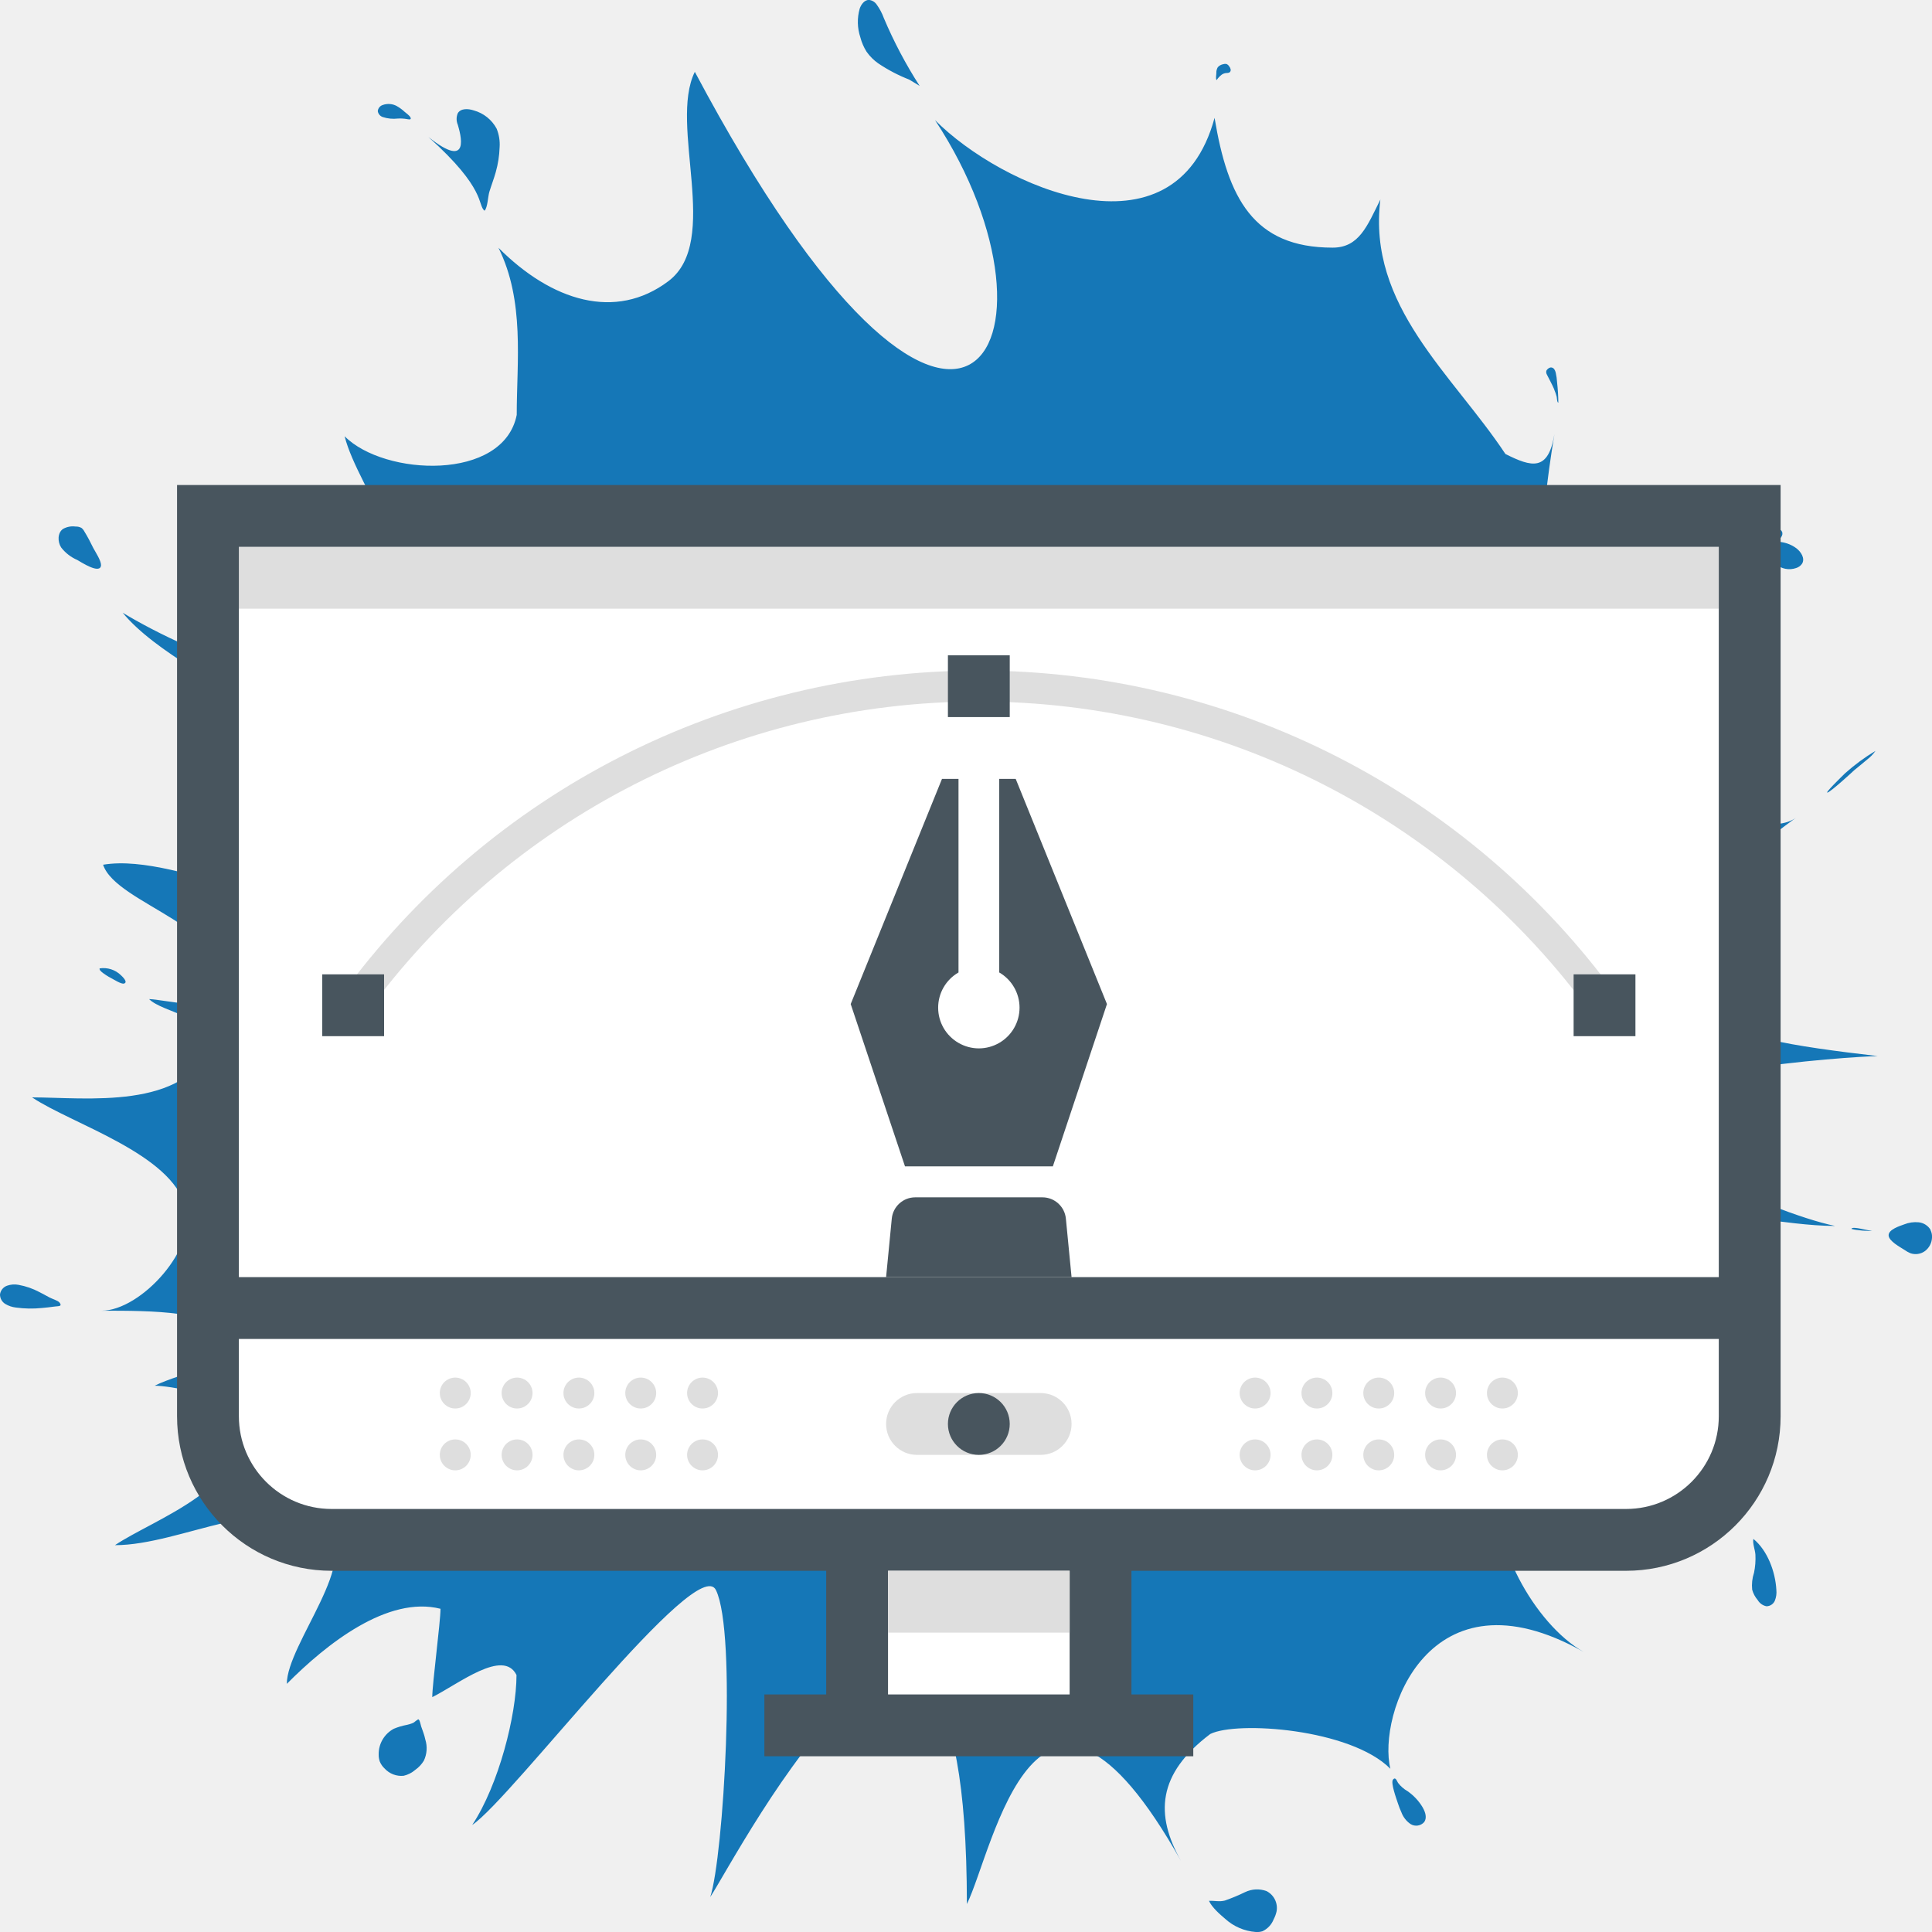
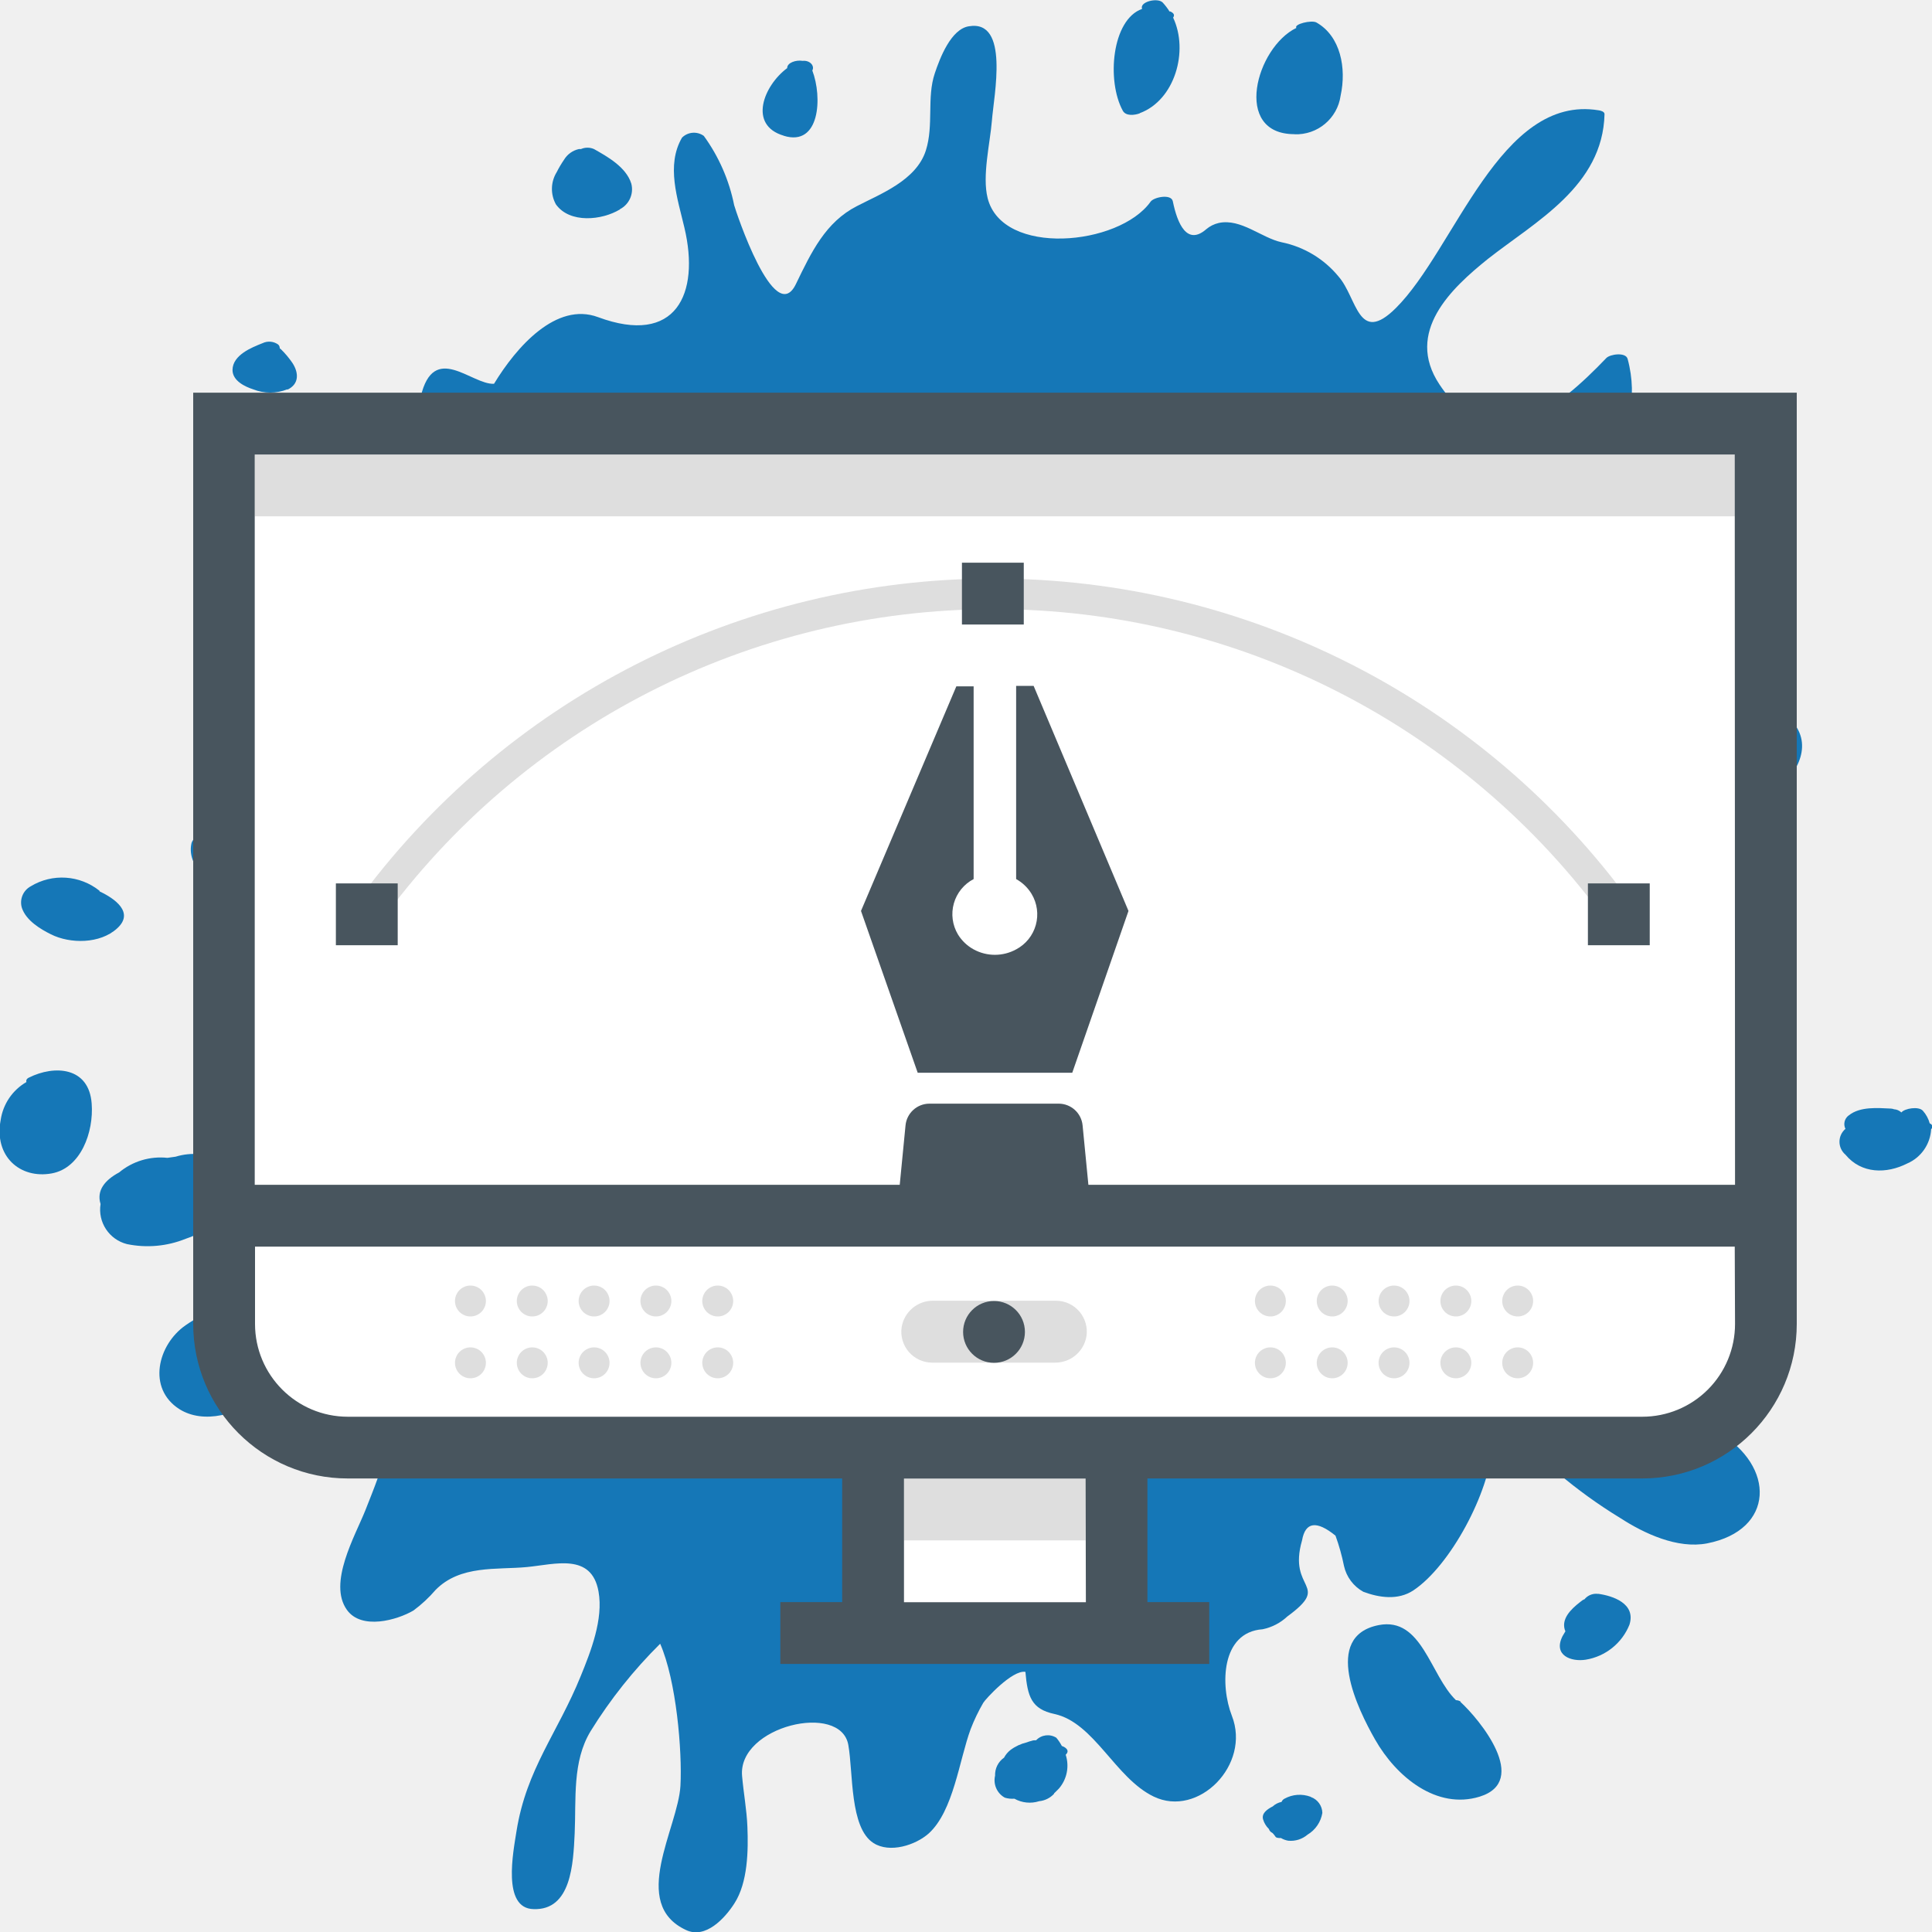
- <svg xmlns="http://www.w3.org/2000/svg" id="Camada_1" data-name="Camada 1" viewBox="0 0 500 500">
+ <svg xmlns="http://www.w3.org/2000/svg" id="Camada_1" data-name="Camada 1" viewBox="0 0 200 200">
  <defs>
    <style>.cls-1{fill:#1577b7;}.cls-2{fill:#fff;}.cls-3{fill:#dedede;}.cls-4{fill:#48555e;}</style>
  </defs>
-   <path class="cls-1" d="M464.78,211.64c-10,7.28-48.37-8.85-21.89-60-4.48,8.65-57.31,61.06-40.61-39.24-1.6,9.62-5.83,8.54-12.68,5.09-13.71-20.69-35.79-38.26-32.36-65.85-3.43,6.9-5.52,12.45-12.37,12.45-20.55,0-27.11-12.9-30.54-33.59-10.28,37.93-55.21,17.83-72.34.59,37.57,57.09,6.17,116.15-62.17-12.5C173,32.41,186.71,62.4,173,72.75s-30.27,5.16-44-8.63c6.85,13.79,4.73,29.46,4.73,43.25-3.42,17.24-34.27,15.88-44.54,5.53,3.42,13.79,23.44,37.62,13.16,51.41-10.28,24.14-53.48,4.6-70.61-5.74,17.13,20.69,70.85,32.81,57.15,67.29-6.86,17.25-41.66-5.52-62.21-2.07,3.42,10.35,34.64,16.23,31.21,33.47-2.44,4.91-15.87,1.31-19.3,1.31,3.43,3.45,16.19,4.76,16.19,11.66C48,287.47,22,284,8.3,284c10.28,6.9,36.25,14.62,39.67,28.41,3.43,10.35-11.43,26.8-21.71,26.8,13.71,0,28.24,0,35.1,6.86,0,6.9-14.48,9.1-21.33,12.55,3.42,0,18.22,2.07,21.65,9C65.1,384.84,40,393,29.75,399.89c17.13,0,40.39-14.19,54.1-3.84,10.27,6.89-9.62,29.38-9.62,39.73C84.5,425.43,100.34,412.9,114,416.35c0,3.45-2.13,19.43-2.13,22.87,6.85-3.44,18.37-12.63,21.8-5.73,0,10.35-4.61,28.47-11.46,38.81,10.28-6.89,58.31-70.58,63.08-60.78,5.42,11.16,1.95,69.08-1.48,79.43,6.86-10.35,66.32-125.07,66.42,1.81,6.86-13.8,18.12-77.45,55.41-11.15-6.75-12-6.13-22.5,7.57-32.85,6.86-3.44,36.34-1.38,46.62,9-3.42-13.79,9.79-52.91,50-30.26-12.68-7.14-24.91-29.3-21.49-43.1,10.28-20.69,42.11-7.22,59.24,6.58-3.43-13.8-31.87-71.54-14.74-75,13.71-3.45,28.38,1.29,42.09,1.29-17.13-3.45-61.67-25.05-61.31-26.13,4.65-13.87,65.72-17.71,72.33-17.83-10.25-1.18-21.41-2.64-28-4.29C452.93,266.54,400.79,258.16,464.78,211.64ZM20,144.92c.81.44,6,3.9,6.15,1.34,0-1.21-1.42-3.34-2-4.42-.71-1.45-1.45-2.9-2.3-4.27a2.92,2.92,0,0,0-.76-.94,2.88,2.88,0,0,0-1.54-.36,5.12,5.12,0,0,0-3.26.63c-1.42,1-1.42,3.31-.46,4.79A10.53,10.53,0,0,0,20,144.92Zm6.23,106.56a15,15,0,0,0,2.56,1.67c.65.33,2.6,1.6,3.3,1.39,1.13-.33-.39-1.78-.78-2.14a6.47,6.47,0,0,0-5.53-1.78C25.71,251,26,251.26,26.27,251.48Zm376-150.65a11,11,0,0,1,.64,1.86c.07.3.08,1.51.43,1.52a51.59,51.59,0,0,0-.33-5.27,15.53,15.53,0,0,0-.34-2.45,2.6,2.6,0,0,0-.39-.94,1.1,1.1,0,0,0-.87-.46,1.43,1.43,0,0,0-.79.38,1.26,1.26,0,0,0-.39.5,1.37,1.37,0,0,0,.16,1C401,98.28,401.7,99.51,402.26,100.83Zm-34,367a13.34,13.34,0,0,0-4-4.3,8.17,8.17,0,0,1-2.41-2.12c-.32-.47-.64-1.67-1.31-.86s.92,5.07,1.26,6.13a21.08,21.08,0,0,0,.93,2.39,6.32,6.32,0,0,0,2.36,3,2.76,2.76,0,0,0,3.53-.53C369.35,470.44,368.88,469,368.22,467.82ZM125.4,54.54c.82-.87.86-3.64,1.25-4.91.52-1.7,1.17-3.36,1.65-5.08a26.88,26.88,0,0,0,1-6.43,10.74,10.74,0,0,0-.78-4.84,9.59,9.59,0,0,0-5.9-4.7c-1.44-.48-3.35-.59-4.14.71a3.79,3.79,0,0,0,0,3c.62,2.14,3.6,12.06-7.6,3.17C126,49,123.49,53,125.4,54.54ZM109,446.8c-.13-.36-.32-1.51-.59-1.73s-.13-.09-.52.12-.62.54-1.05.73a9.49,9.49,0,0,1-1.57.48,16.86,16.86,0,0,0-3.35,1A7.42,7.42,0,0,0,98,454.07a5,5,0,0,0,.3,1.84,5.11,5.11,0,0,0,1.24,1.78,5.87,5.87,0,0,0,4.93,1.88,7.05,7.05,0,0,0,3-1.53,8,8,0,0,0,2.22-2.37,7.5,7.5,0,0,0,.38-5.48C109.83,449,109.39,447.92,109,446.8ZM316.17,19.33a2.4,2.4,0,0,1,1-.41c.38-.05.82,0,1.11-.25a.8.8,0,0,0,.2-.76,1.73,1.73,0,0,0-.37-.74,1.48,1.48,0,0,0-.7-.61,1.57,1.57,0,0,0-.83.05,2.48,2.48,0,0,0-1.41.78,2.72,2.72,0,0,0-.38,1.57c0,.41-.24,1.5.08,1.76A5.76,5.76,0,0,1,316.17,19.33Zm136,122.9a5.63,5.63,0,0,1,4.94,1c.93.78,1.53,1.9,2.43,2.72a5.31,5.31,0,0,0,5.32,1.05,2.81,2.81,0,0,0,1.54-1.16c.77-1.33-.27-3-1.5-3.95a8.66,8.66,0,0,0-5.19-1.69c.89-.61,1.91-1.59,1.48-2.58-.34-.78-1.35-1-2.18-.92-3.33.11-7.2,2-8.95,5C448.57,144.05,450.92,142.53,452.12,142.23Zm47.49,176.1a4.08,4.08,0,0,0-3.11-2,7.93,7.93,0,0,0-3.78.55c-1.08.39-4.05,1.31-4,2.83s3.08,3.08,4.15,3.79a7.45,7.45,0,0,0,1.51.84,4.11,4.11,0,0,0,3.77-.58,4.59,4.59,0,0,0,1.8-3.42A3.84,3.84,0,0,0,499.61,318.33Zm-20.47-.28a10,10,0,0,0,1.21.25,24.51,24.51,0,0,0,3.2.26,2.74,2.74,0,0,0,1-.08C483.88,318.71,479.32,317.15,479.14,318.05ZM454.3,402.36a18.23,18.23,0,0,1-.36,4.66,10.5,10.5,0,0,0-.48,4.39,7.06,7.06,0,0,0,1.45,2.71,3.39,3.39,0,0,0,2.24,1.58,2.39,2.39,0,0,0,2.19-1.47,5.86,5.86,0,0,0,.38-2.76c-.24-4.62-2.27-10.21-5.94-13.2C453.5,399.34,454.24,401.17,454.3,402.36ZM473,205.1c1-.37,6.14-5.07,6.86-5.76,1.11-.92,2.32-1.88,3.37-2.78a10,10,0,0,0,2.15-2.24,52.7,52.7,0,0,0-7.86,5.79C476.61,201,472,205.48,473,205.1ZM327.77,489.41a7.13,7.13,0,0,0-5.52.26,48.06,48.06,0,0,1-5.25,2.19c-1.43.38-2.72,0-4.12.08.79,1.71,2.77,3.44,4.22,4.67A13.23,13.23,0,0,0,325,500a4.75,4.75,0,0,0,1.72-.19,5.7,5.7,0,0,0,2.91-3.11,8.22,8.22,0,0,0,.74-2A4.9,4.9,0,0,0,327.77,489.41ZM235.33,20.61a41.21,41.21,0,0,1-8.06-4.22,12.44,12.44,0,0,1-3-3,13.24,13.24,0,0,1-1.61-3.72,12.6,12.6,0,0,1-.17-7.44c.39-1.11,1.23-2.26,2.4-2.25a2.76,2.76,0,0,1,2,1.21,14.12,14.12,0,0,1,1.85,3.5A116,116,0,0,0,238,22.23M4.82,332.52a5.69,5.69,0,0,0-3,.22A2.78,2.78,0,0,0,0,335a2.86,2.86,0,0,0,1.35,2.45,6.81,6.81,0,0,0,2.76.94,28.34,28.34,0,0,0,6.7.12c1.12-.09,2.24-.23,3.36-.38,1-.13,2,0,1.26-1-.41-.55-2-1-2.64-1.36-.87-.46-1.73-.95-2.61-1.39A18.38,18.38,0,0,0,4.82,332.52Zm98-305A4.47,4.47,0,0,0,99,27.19a1.83,1.83,0,0,0-1.23,1.58,1.92,1.92,0,0,0,1.28,1.52,9.12,9.12,0,0,0,3.93.39,10.12,10.12,0,0,1,2.27.13c.5.08,1.27.29,1-.38-.22-.52-1.16-1.16-1.58-1.53A9.8,9.8,0,0,0,102.81,27.53Z" transform="translate(0 0)" />
-   <path class="cls-2" d="M56.82,136.52v230a29,29,0,0,0,29,29H221.7v51h63.24v-51H420.82a29,29,0,0,0,29-29v-230Z" transform="translate(0 0)" />
-   <rect class="cls-3" x="61.82" y="141.52" width="383" height="16" />
-   <path class="cls-4" d="M45.82,125.52v241a40,40,0,0,0,40,40h128v32h-16v16h111v-16h-16v-32h128a40,40,0,0,0,40-40v-241Zm231,313h-47v-32h47Zm168-72a24,24,0,0,1-24,24h-335a24,24,0,0,1-24-24v-20h383Zm-383-36v-189h383v189Z" transform="translate(0 0)" />
-   <rect class="cls-3" x="229.82" y="406.52" width="47" height="16" />
-   <path class="cls-3" d="M269.32,360.52h-32a8,8,0,1,0,0,16h32a8,8,0,0,0,0-16Z" transform="translate(0 0)" />
-   <circle class="cls-4" cx="253.32" cy="368.52" r="8" />
-   <circle class="cls-3" cx="324.82" cy="360.52" r="4" />
-   <circle class="cls-3" cx="340.82" cy="360.52" r="4" />
-   <circle class="cls-3" cx="356.82" cy="360.52" r="4" />
-   <circle class="cls-3" cx="372.82" cy="360.52" r="4" />
-   <circle class="cls-3" cx="388.82" cy="360.52" r="4" />
-   <circle class="cls-3" cx="324.82" cy="376.52" r="4" />
-   <circle class="cls-3" cx="340.82" cy="376.52" r="4" />
-   <circle class="cls-3" cx="356.82" cy="376.52" r="4" />
-   <circle class="cls-3" cx="372.82" cy="376.52" r="4" />
-   <circle class="cls-3" cx="388.82" cy="376.52" r="4" />
-   <circle class="cls-3" cx="117.82" cy="360.52" r="4" />
-   <circle class="cls-3" cx="133.82" cy="360.52" r="4" />
-   <circle class="cls-3" cx="149.82" cy="360.52" r="4" />
-   <circle class="cls-3" cx="165.82" cy="360.52" r="4" />
-   <circle class="cls-3" cx="181.82" cy="360.52" r="4" />
-   <circle class="cls-3" cx="117.82" cy="376.52" r="4" />
-   <circle class="cls-3" cx="133.82" cy="376.52" r="4" />
-   <circle class="cls-3" cx="149.82" cy="376.52" r="4" />
-   <circle class="cls-3" cx="165.82" cy="376.52" r="4" />
-   <circle class="cls-3" cx="181.82" cy="376.52" r="4" />
-   <path class="cls-4" d="M286.48,259.85l-14,42H234.21l-14.05-42,23.63-58.28h4.27v50.1a10.52,10.52,0,0,0,0,18.23,10.49,10.49,0,0,0,10.54,0,10.53,10.53,0,0,0,0-18.23v-50.1h4.26Z" transform="translate(0 0)" />
-   <path class="cls-3" d="M412,262.52a196,196,0,0,0-317.38,0l-6.47-4.71a204,204,0,0,1,330.33,0Z" transform="translate(0 0)" />
-   <rect class="cls-4" x="245.32" y="169.58" width="16" height="16" />
-   <rect class="cls-4" x="83.4" y="252.16" width="16" height="16" />
-   <rect class="cls-4" x="407.25" y="252.16" width="16" height="16" />
-   <path class="cls-4" d="M277.32,330.52h-48l1.47-15.13a6.1,6.1,0,0,1,6.07-5.52h32.92a6.1,6.1,0,0,1,6.07,5.52Z" transform="translate(0 0)" />
+   <path class="cls-1" d="M64.17,21.66A2.32,2.32,0,0,0,65.35,19c-.54-1.72-2.5-2.8-3.86-3.57a1.67,1.67,0,0,0-1.35,0l-.21,0a2.4,2.4,0,0,0-1.55,1.12,10.85,10.85,0,0,0-.75,1.27,3.3,3.3,0,0,0-.08,3.34c1.44,2,4.78,1.64,6.62.52Z" transform="translate(0 0)" />
+   <path class="cls-1" d="M81.15,14.06c3.73,1.14,4-4,2.94-6.76.27-.5-.27-1.08-1-1-.7-.12-1.62.2-1.6.75-2.44,1.81-4.07,5.91-.35,7Z" transform="translate(0 0)" />
+   <path class="cls-1" d="M118,11.71c3.61-1.34,5.08-6.42,3.44-9.89.16-.21.13-.44-.28-.63a.32.32,0,0,0-.09,0,6.35,6.35,0,0,0-.71-.93c-.53-.54-2.43-.07-2.13.66-3.14,1.11-3.69,7.45-2,10.54.32.59,1.24.46,1.74.28Z" transform="translate(0 0)" />
+   <path class="cls-1" d="M134,13.9a4.64,4.64,0,0,0,4.78-4c.62-2.84,0-6.15-2.5-7.57-.5-.29-2.38.17-2.08.56-4.17,2-6.64,11-.2,11Z" transform="translate(0 0)" />
+   <path class="cls-1" d="M167.5,64.33c3.54,1.63,7.26-.49,8.64-4.36.22-.63-.42-.94-1.09-.91a1.1,1.1,0,0,0-.55-.19c-3.05-.09-6.53,1-7.35,4.69a.66.66,0,0,0,.35.77Z" transform="translate(0 0)" />
+   <path class="cls-1" d="M3,111.55c-.26.12-.32.3-.26.46a5.45,5.45,0,0,0-2.67,3.93c-.71,3.75,2,6.13,5.29,5.53,3-.55,4.36-4.27,4.13-7.23-.28-3.82-3.87-4-6.49-2.69Z" transform="translate(0 0)" />
+   <path class="cls-1" d="M12.13,96.1c1.82-1.65-.29-3.11-1.82-3.82,0,0,0,0,0-.06a6.22,6.22,0,0,0-7.13-.47A1.91,1.91,0,0,0,2.27,94c.45,1.31,1.92,2.18,3,2.72,2,1,5.09,1,6.85-.61Z" transform="translate(0 0)" />
+   <path class="cls-1" d="M29.75,40.34c1.23-.57,1.2-1.76.5-2.8a9.53,9.53,0,0,0-1.16-1.38l-.13-.1a.5.5,0,0,0-.17-.4,1.59,1.59,0,0,0-1.62-.13c-1.07.42-3.09,1.21-3.1,2.77,0,1.14,1.33,1.74,2.13,2a4.79,4.79,0,0,0,3.55,0Z" transform="translate(0 0)" />
+   <path class="cls-1" d="M24.46,124a2.82,2.82,0,0,0,.19-1.44,6.29,6.29,0,0,0,.4-.83.25.25,0,0,0-.14-.36,9.85,9.85,0,0,0-1.07-.55,4,4,0,0,0-.74-.62,6.48,6.48,0,0,0-4.92-.46l-.85.12a6.7,6.7,0,0,0-5,1.51c-1.46.78-2.36,1.86-1.92,3.27a3.68,3.68,0,0,0,2.74,4.15,10.54,10.54,0,0,0,6.07-.55c2.07-.72,4.33-2,5.28-4.24Z" transform="translate(0 0)" />
+   <path class="cls-1" d="M30,135.27l-.29-.13c-.07-.1-.13-.21-.21-.31a1.35,1.35,0,0,0-1.41-.21c-3-.51-6.51.92-8.89,2.58-2.87,2-4,6.53-.62,8.68,5,3.12,14.4-3.85,11.67-9.82.21-.25.21-.54-.25-.79Z" transform="translate(0 0)" />
+   <path class="cls-1" d="M165.43,165a1.55,1.55,0,0,0-1.3.44h0s-.06.06-.08.1a1.36,1.36,0,0,0-.21.1c-.78.59-2.09,1.59-1.91,2.82a1.39,1.39,0,0,0,.12.41l-.3.51c-1,2,.92,2.67,2.41,2.43a5.9,5.9,0,0,0,4.52-3.62c.7-2.21-1.76-3-3.24-3.2Z" transform="translate(0 0)" />
+   <path class="cls-1" d="M151.24,176.17a.94.94,0,0,0-.52-.17c-2.67-2.57-3.51-8.65-8-7.77-5.88,1.16-2.15,8.73-.37,11.85,2.22,3.9,6.39,7.27,10.82,5.91,5.24-1.62,0-8-2-9.82Z" transform="translate(0 0)" />
+   <path class="cls-1" d="M199.77,116.31a3.24,3.24,0,0,0-.71-1.32c-.43-.5-1.9-.25-2.23.17a1.22,1.22,0,0,0-.76-.33,1,1,0,0,0-.32-.07c-1.35-.06-3.18-.24-4.36.7a1.11,1.11,0,0,0-.35,1.4,1.75,1.75,0,0,0,0,2.67c1.65,2,4.26,2,6.4.91a4.1,4.1,0,0,0,2.47-3.55c.19-.17.21-.38-.09-.58Z" transform="translate(0 0)" />
+   <path class="cls-1" d="M177.94,148.22c-2.65-1.54-8.32.15-10.25-2.29s-1.54-7.53-.92-10.25c.77-3.4,4.87-3.61,7.39-4,.17,0,.94-.27.83-.63-1.85-5.8,3.46-3.1,6.67-3.57,2.85-.42,3.18-3.3,1.79-5.39s-3.58-3.32-5-5.3c-2.71-3.66-.85-9.06.23-13,.05-.18.08-.34.12-.52.37-.12.76-.23,1.19-.33,1.73-.39,2.26-2.12,2.09-3.85-.51-5.35-8.1-7.29-10.07-12-.24-2.89,4.91-4.23,7.61-4a6.5,6.5,0,0,0,3.47-.75c2.24-1.31,4.52-4.37,2.93-7a6.88,6.88,0,0,0-2.75-2.48c-2-2.61-6.15-2.11-10-2.12a31.3,31.3,0,0,1-4.66-.69,12.41,12.41,0,0,0-4.1-4.89h0a13,13,0,0,1-1.45-5.55c0-.25-.27-.39-.57-.46,1.4-7.34,8.24-13.76,6-22-.2-.72-1.81-.49-2.2-.09-5,5.22-11.84,10.9-17.27,2.75-3.64-5.46,1.27-10,5-13,4.93-3.88,11.9-7.53,12.08-15,0-.27-.44-.37-.6-.39-10.21-1.69-14.87,14.37-21,20.47-3.92,3.89-4-1.06-5.93-3.26a10.27,10.27,0,0,0-5.89-3.55c-2.09-.45-4.22-2.49-6.51-2a3.07,3.07,0,0,0-1.29.64c-2,1.75-3-.57-3.47-2.88-.16-.81-2-.43-2.31.05-3.27,4.57-15.33,5.69-16.86-.38-.58-2.31.25-5.67.44-8,.2-2.64,1.85-10.5-2.38-9.79C98.45,3,97.3,6,96.77,7.59c-.85,2.52-.09,5.36-.93,8-1,3.1-4.72,4.49-7.14,5.75C85.46,23,84,26.08,82.39,29.41,80.17,34,76.15,21.8,76,21.24a18.32,18.32,0,0,0-3.14-7.17,1.75,1.75,0,0,0-2.26.18c-1.67,2.88-.45,6.32.25,9.32,1.63,6.87-.88,12.25-8.94,9.26-4.33-1.61-8.45,3.08-10.77,6.9-2.32.12-6.24-4.4-7.59,1.34-.12.56.36,1.28.6,1.7,1.17,2.11,1.27,4.08-.32,6.09s-5.67,1.52-8,2.61c-3.91,1.87-.1,7.12,1.82,8.87a36.64,36.64,0,0,1,3.61,3.55c3.49,4.18-3.43,6.46-6.31,3.24-2-2.2-3.26-5-5.83-6.5-1.37-.81-7.73-.51-7.27,2.26C22.24,65,24.48,66.06,26,67c3.46,2.07,6.18,3,7.58,7.57,2.2,7.2-5.13,10.7-10.36,11.27-.79.09-3.16.29-3.41,1.51-.54,2.61,2.67,4.9,4.59,5.74a8,8,0,0,0,1.46.39c1,3-3.13,8.09-2.85,11.18a2,2,0,0,0,1.12,1.42c3.19,1.35,4.45,3.66,3,7.51-1.55,4.1-2.88,5.37-.43,9.12a34.17,34.17,0,0,0,3.21,4.42c-.93,4.21,4.57,3.63,6.58,6.42,1.4,1.94.58,4.56,1,6.8a2.9,2.9,0,0,0,.27.75.27.27,0,0,0,.13.25.34.34,0,0,1,.09.08,3.15,3.15,0,0,0,.84.79c3.36,3.78.69,9.82-1,14.13-1.06,2.65-3.89,7.53-1.91,10.3,1.5,2.11,5.18,1.07,6.89.07a14,14,0,0,0,2.29-2.13c2.56-2.61,6.35-2.07,9.46-2.37,2.91-.28,6.69-1.49,7.41,2.54.51,2.86-.8,6.19-1.84,8.74-2.4,5.92-5.62,9.61-6.65,16.05-.34,2.16-1.51,8,1.75,8.08,3.92.15,4.12-4.7,4.27-7.83.16-3.57-.26-7.45,1.65-10.59a49,49,0,0,1,7.2-9.05c1.68,3.83,2.29,11.13,2.1,14.7-.25,4.39-5.31,12.22.59,14.94,2,.94,4-1.2,5-2.77,1.39-2.16,1.44-5.48,1.34-7.94-.07-1.74-.4-3.5-.55-5.24-.46-5.16,10.23-7.69,11-3.2.51,2.87.13,8.56,2.6,10.14,1.68,1.08,4.35.23,5.73-1,2.56-2.34,3.15-7.59,4.33-10.79a19,19,0,0,1,1.31-2.73c.2-.35,3-3.43,4.36-3.2.22,2.54.61,3.85,3,4.36,4.14.9,6.29,6.63,10.28,8.55,4.61,2.23,10.09-3.28,8.09-8.37-1.21-3.11-1.14-8.65,3.19-8.95a5.31,5.31,0,0,0,2.55-1.32c4.65-3.41,0-2.61,1.53-7.89.34-1.91,1.5-2.07,3.46-.48a21.57,21.57,0,0,1,.88,3.14,4.06,4.06,0,0,0,2,2.67c1.63.61,3.6.91,5.19-.15,3.8-2.53,7.88-10.12,8.18-15,.22-3.5,5.64,1.83,6.78,2.86a51.06,51.06,0,0,0,6.44,4.65c2.5,1.62,5.93,3.22,9,2.63,7-1.37,7.12-8,1.13-11.51Z" transform="translate(0 0)" />
+   <path class="cls-1" d="M110.15,180.84l-.23-.1a4.86,4.86,0,0,0-.57-.85,1.66,1.66,0,0,0-2.09.26c-.16,0-.32,0-.46.06a3.72,3.72,0,0,0-.51.16,4.6,4.6,0,0,0-1.69.79,2.49,2.49,0,0,0-.66.79,2.18,2.18,0,0,0-.93,1.87,2.06,2.06,0,0,0,1,2.27,2.61,2.61,0,0,0,1,.11,3.23,3.23,0,0,0,2.56.26,2.42,2.42,0,0,0,1.54-.76s0-.08.08-.12l.43-.43a3.63,3.63,0,0,0,.7-3.5c.26-.24.31-.54-.17-.81Z" transform="translate(0 0)" />
+   <path class="cls-1" d="M135.67,186a3.24,3.24,0,0,0-2.7.2.61.61,0,0,0-.3.33,1.93,1.93,0,0,0-.92.47c-.55.28-1.17.7-1,1.33a2.28,2.28,0,0,0,.6,1,.7.7,0,0,0,.19.3,1.37,1.37,0,0,0,.2.13,2.64,2.64,0,0,1,.31.39c.07.1.29.13.55.12a2.19,2.19,0,0,0,.76.28,2.68,2.68,0,0,0,2-.63,3.23,3.23,0,0,0,1.53-2.25,1.79,1.79,0,0,0-1.18-1.64Z" transform="translate(0 0)" />
+   <path class="cls-2" d="M24.37,45.05v92A11.6,11.6,0,0,0,36,148.66H90.38v20.4h25.2v-20.4H170a11.6,11.6,0,0,0,11.6-11.61v-92Z" transform="translate(0 0)" />
+   <rect class="cls-3" x="26.37" y="47.05" width="153.22" height="6.4" />
+   <rect class="cls-3" x="93.58" y="153.06" width="18.8" height="6.4" />
+   <path class="cls-3" d="M109.31,134.65H96.6a3.27,3.27,0,0,0-3.26,2.73,3.2,3.2,0,0,0,3.16,3.68h12.71a3.27,3.27,0,0,0,3.26-2.73A3.2,3.2,0,0,0,109.31,134.65Z" transform="translate(0 0)" />
+   <circle class="cls-4" cx="102.9" cy="137.88" r="3.2" />
+   <circle class="cls-3" cx="131.51" cy="134.68" r="1.6" />
+   <circle class="cls-3" cx="137.91" cy="134.68" r="1.6" />
+   <circle class="cls-3" cx="144.31" cy="134.68" r="1.6" />
+   <circle class="cls-3" cx="150.71" cy="134.68" r="1.6" />
+   <circle class="cls-3" cx="157.11" cy="134.68" r="1.6" />
+   <circle class="cls-3" cx="131.51" cy="141.08" r="1.6" />
+   <circle class="cls-3" cx="137.91" cy="141.08" r="1.6" />
+   <circle class="cls-3" cx="144.31" cy="141.08" r="1.6" />
+   <circle class="cls-3" cx="150.71" cy="141.08" r="1.6" />
+   <circle class="cls-3" cx="157.11" cy="141.08" r="1.6" />
+   <circle class="cls-3" cx="48.7" cy="134.68" r="1.6" />
+   <circle class="cls-3" cx="55.1" cy="134.68" r="1.6" />
+   <circle class="cls-3" cx="61.5" cy="134.68" r="1.6" />
+   <circle class="cls-3" cx="67.9" cy="134.68" r="1.6" />
+   <circle class="cls-3" cx="74.3" cy="134.68" r="1.6" />
+   <circle class="cls-3" cx="48.7" cy="141.08" r="1.6" />
+   <circle class="cls-3" cx="55.1" cy="141.08" r="1.6" />
+   <circle class="cls-3" cx="61.5" cy="141.08" r="1.6" />
+   <circle class="cls-3" cx="67.9" cy="141.08" r="1.6" />
+   <circle class="cls-3" cx="74.3" cy="141.08" r="1.6" />
+   <path class="cls-4" d="M116.82,94.3,111,111.05H95L89.13,94.3,99,71.05h1.79V91a4.1,4.1,0,0,0-1.62,5.74,4.36,4.36,0,0,0,1.62,1.54,4.58,4.58,0,0,0,4.4,0,4.1,4.1,0,0,0,1.6-5.74,4.3,4.3,0,0,0-1.6-1.54v-20H107Z" transform="translate(0 0)" />
+   <path class="cls-3" d="M166.38,95.47a78.41,78.41,0,0,0-127,0l-2.59-1.88a81.63,81.63,0,0,1,132.15,0Z" transform="translate(0 0)" />
+   <rect class="cls-4" x="99.58" y="58.25" width="6.4" height="6.4" />
+   <rect class="cls-4" x="34.77" y="91.45" width="6.4" height="6.4" />
+   <rect class="cls-4" x="164.38" y="91.45" width="6.4" height="6.4" />
+   <path class="cls-4" d="M20,40.65v96.4a16,16,0,0,0,16,16H87.18v12.8h-6.4v6.4h44.4v-6.4h-6.4v-12.8H170a16,16,0,0,0,16-16V40.65Zm92.41,125.21H93.58v-12.8h18.8Zm67.2-28.81a9.6,9.6,0,0,1-9.6,9.61H36a9.61,9.61,0,0,1-9.6-9.61v-8H179.58Zm0-14.4H112.67l-.6-6.15a2.49,2.49,0,0,0-2.47-2.25H96.21a2.49,2.49,0,0,0-2.47,2.25l-.6,6.15H26.37V47.05H179.58Z" transform="translate(0 0)" />
</svg>
